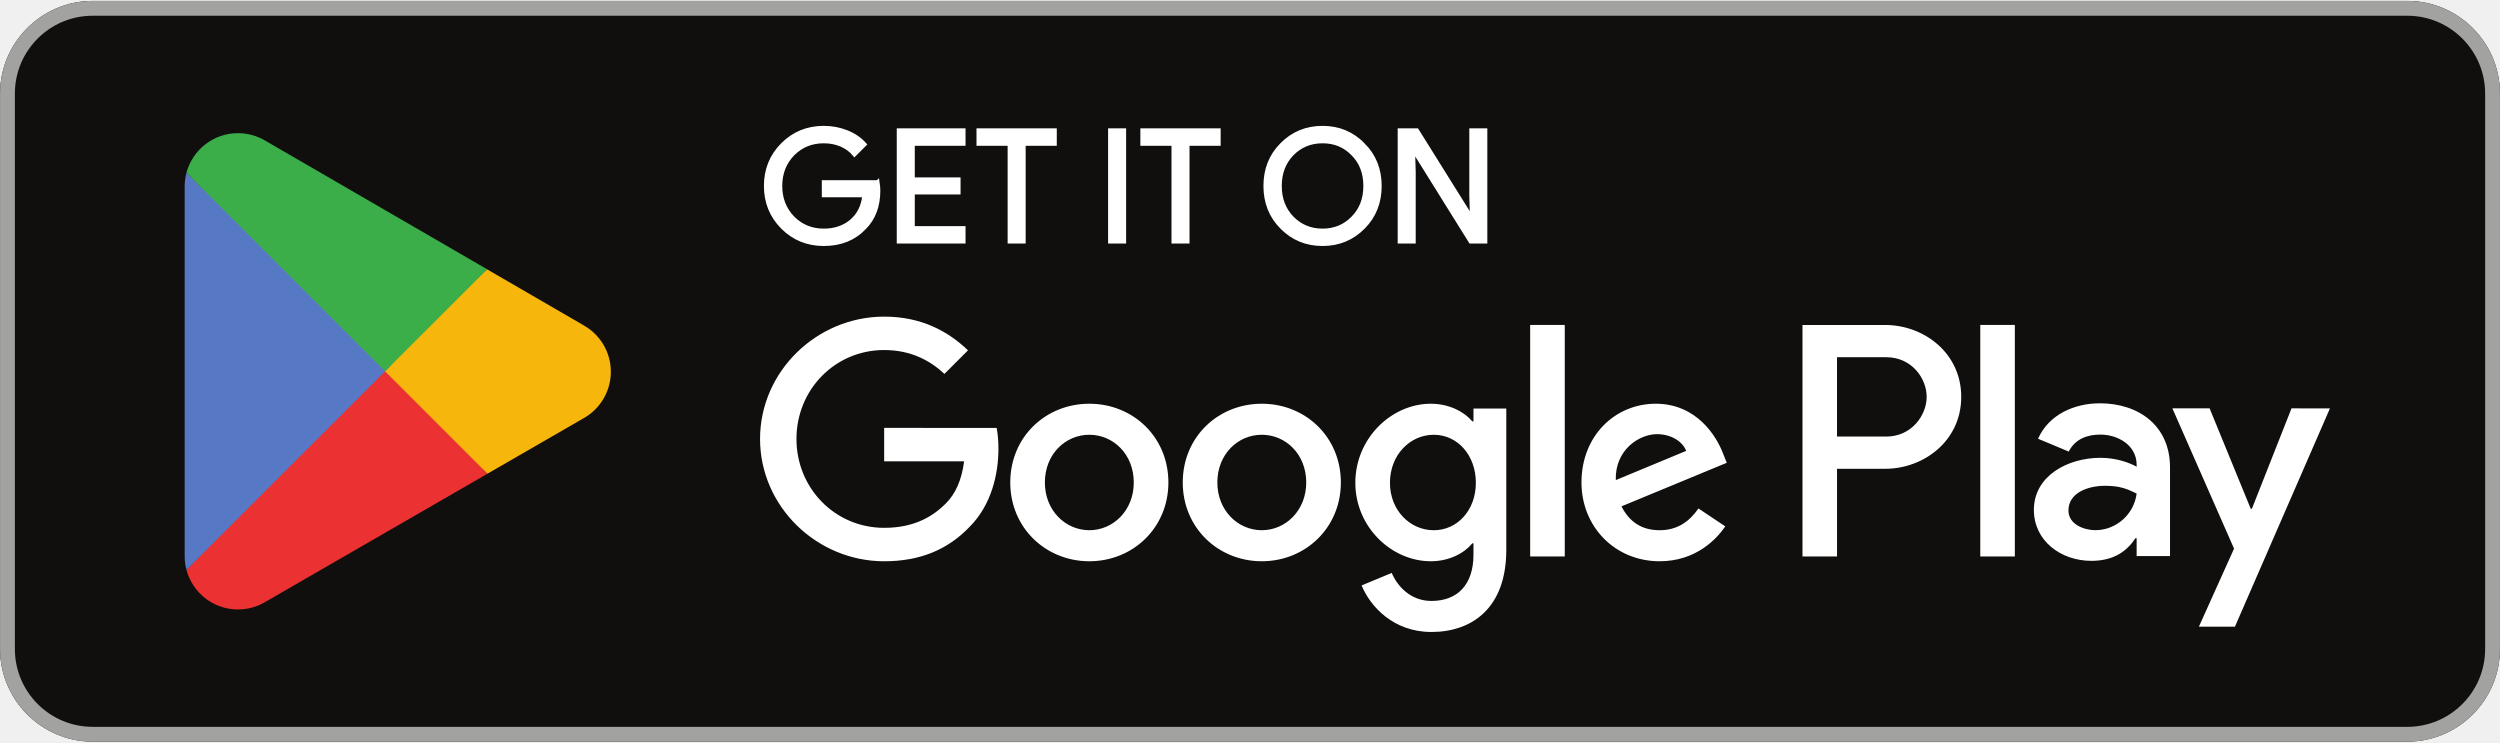
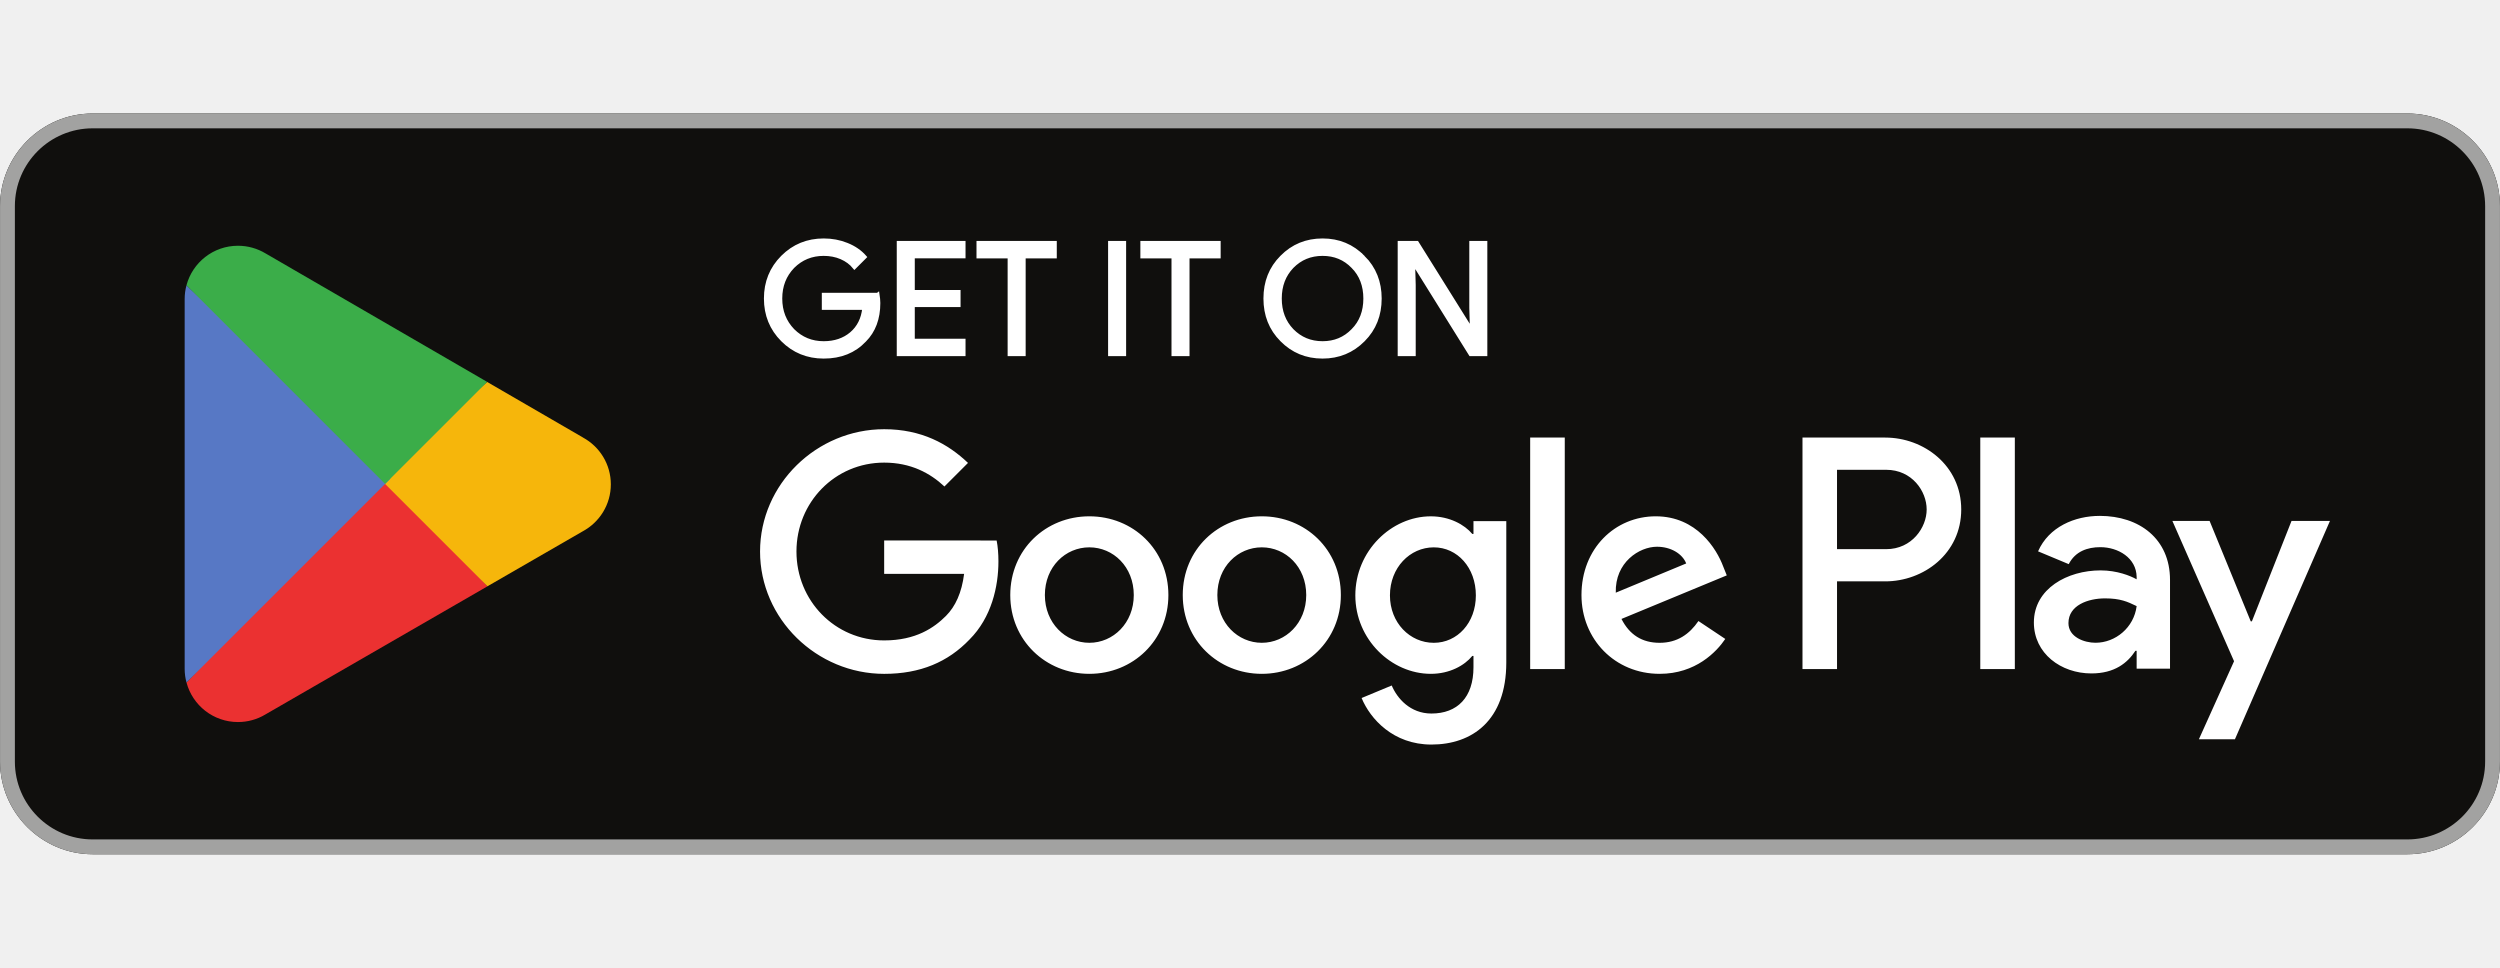
- <svg xmlns="http://www.w3.org/2000/svg" id="svg51" width="202" height="60" version="1.1" viewBox="0 0 180 53.333" xml:space="preserve">
+ <svg xmlns="http://www.w3.org/2000/svg" id="svg51" width="155" height="60" version="1.1" viewBox="0 0 180 53.333" xml:space="preserve">
  <path id="path11" d="m173.33 53.333h-166.66c-3.667 0-6.667-3-6.667-6.667v-39.999c0-3.667 3-6.667 6.667-6.667h166.66c3.667 0 6.667 3 6.667 6.667v39.999c0 3.667-3 6.667-6.667 6.667" fill="#100f0d" stroke-width=".133" />
  <path id="path13" d="m173.33 1e-3h-166.66c-3.667 0-6.667 3-6.667 6.667v39.999c0 3.667 3 6.667 6.667 6.667h166.66c3.667 0 6.667-3 6.667-6.667v-39.999c0-3.667-3-6.667-6.667-6.667zm0 1.066c3.088 0 5.6 2.513 5.6 5.6v39.999c0 3.088-2.512 5.6-5.6 5.6h-166.66c-3.088 0-5.599-2.513-5.599-5.6v-39.999c0-3.088 2.511-5.6 5.599-5.6h166.66" fill="#a2a2a1" stroke-width=".133" />
  <path id="path35" d="m142.58 40h2.488v-16.669h-2.488zm22.409-10.664-2.852 7.226h-0.085l-2.96-7.226h-2.68l4.44 10.1-2.532 5.619h2.595l6.841-15.718zm-14.11 8.771c-0.813 0-1.951-0.408-1.951-1.416 0-1.286 1.416-1.78 2.637-1.78 1.093 0 1.609 0.235 2.273 0.557-0.193 1.544-1.523 2.638-2.96 2.638zm0.301-9.135c-1.801 0-3.667 0.794-4.439 2.552l2.208 0.922c0.472-0.922 1.351-1.222 2.273-1.222 1.287 0 2.595 0.771 2.616 2.144v0.171c-0.451-0.257-1.416-0.643-2.595-0.643-2.381 0-4.804 1.308-4.804 3.752 0 2.23 1.952 3.667 4.139 3.667 1.672 0 2.596-0.751 3.173-1.63h0.087v1.287h2.403v-6.391c0-2.959-2.211-4.61-5.061-4.61zm-15.376 2.394h-3.539v-5.713h3.539c1.86 0 2.916 1.54 2.916 2.857 0 1.292-1.056 2.857-2.916 2.857zm-0.064-8.034h-5.961v16.669h2.487v-6.315h3.475c2.757 0 5.468-1.996 5.468-5.176 0-3.18-2.711-5.177-5.468-5.177zm-32.507 14.778c-1.719 0-3.157-1.44-3.157-3.415 0-1.998 1.438-3.458 3.157-3.458 1.697 0 3.029 1.46 3.029 3.458 0 1.975-1.332 3.415-3.029 3.415zm2.857-7.84h-0.086c-0.558-0.666-1.633-1.267-2.985-1.267-2.836 0-5.435 2.492-5.435 5.692 0 3.179 2.599 5.649 5.435 5.649 1.353 0 2.427-0.602 2.985-1.288h0.086v0.816c0 2.17-1.16 3.33-3.029 3.33-1.524 0-2.47-1.095-2.857-2.019l-2.169 0.902c0.622 1.503 2.276 3.351 5.026 3.351 2.922 0 5.392-1.719 5.392-5.908v-10.181h-2.363zm4.082 9.73h2.491v-16.669h-2.491zm6.164-5.499c-0.064-2.191 1.698-3.308 2.965-3.308 0.989 0 1.825 0.494 2.106 1.203zm7.733-1.891c-0.472-1.267-1.911-3.608-4.854-3.608-2.922 0-5.349 2.298-5.349 5.671 0 3.179 2.406 5.671 5.628 5.671 2.599 0 4.103-1.589 4.726-2.513l-1.933-1.289c-0.645 0.945-1.525 1.568-2.793 1.568-1.267 0-2.169-0.58-2.748-1.719l7.582-3.136zm-60.409-1.868v2.406h5.756c-0.172 1.353-0.623 2.341-1.31 3.029-0.838 0.837-2.148 1.761-4.446 1.761-3.544 0-6.315-2.857-6.315-6.401s2.771-6.401 6.315-6.401c1.912 0 3.308 0.752 4.339 1.719l1.697-1.697c-1.44-1.375-3.351-2.427-6.036-2.427-4.855 0-8.936 3.952-8.936 8.807 0 4.854 4.081 8.807 8.936 8.807 2.62 0 4.597-0.859 6.143-2.47 1.59-1.59 2.084-3.823 2.084-5.628 0-0.558-0.043-1.073-0.129-1.503zm14.772 7.367c-1.719 0-3.201-1.418-3.201-3.437 0-2.041 1.482-3.436 3.201-3.436 1.718 0 3.2 1.396 3.2 3.436 0 2.019-1.482 3.437-3.2 3.437zm0-9.107c-3.137 0-5.693 2.384-5.693 5.671 0 3.265 2.556 5.671 5.693 5.671 3.136 0 5.692-2.406 5.692-5.671 0-3.287-2.556-5.671-5.692-5.671zm12.417 9.107c-1.718 0-3.2-1.418-3.2-3.437 0-2.041 1.483-3.436 3.2-3.436 1.719 0 3.2 1.396 3.2 3.436 0 2.019-1.482 3.437-3.2 3.437zm0-9.107c-3.136 0-5.691 2.384-5.691 5.671 0 3.265 2.556 5.671 5.691 5.671 3.137 0 5.693-2.406 5.693-5.671 0-3.287-2.556-5.671-5.693-5.671" fill="#fff" stroke-width=".133" />
  <path id="path37" d="m27.622 25.899-14.194 15.066c5.34e-4 0.003 0.002 0.006 0.002 0.009 0.435 1.636 1.93 2.841 3.703 2.841 0.709 0 1.375-0.192 1.945-0.528l0.045-0.027 15.978-9.22-7.479-8.141" fill="#eb3131" stroke-width=".133" />
  <path id="path39" d="m41.983 23.334-0.014-0.009-6.898-3.999-7.772 6.916 7.799 7.798 6.862-3.959c1.203-0.649 2.02-1.918 2.02-3.38 0-1.452-0.806-2.714-1.997-3.365" fill="#f6b60b" stroke-width=".133" />
  <path id="path41" d="m13.426 12.37c-0.085 0.315-0.13 0.644-0.13 0.987v26.623c0 0.342 0.044 0.672 0.131 0.986l14.684-14.681-14.684-13.914" fill="#5778c5" stroke-width=".133" />
  <path id="path43" d="m27.727 26.668 7.347-7.345-15.96-9.253c-0.58-0.347-1.257-0.548-1.982-0.548-1.773 0-3.27 1.207-3.705 2.845-5.34e-4 0.002-5.34e-4 0.003-5.34e-4 0.004l14.3 14.298" fill="#3bad49" stroke-width=".133" />
  <path id="path33" d="m63.193 13.042h-3.889v0.963h2.915c-0.079 0.785-0.392 1.402-0.919 1.85-0.527 0.448-1.2 0.673-1.996 0.673-0.873 0-1.613-0.304-2.219-0.908-0.594-0.617-0.896-1.379-0.896-2.298 0-0.919 0.302-1.681 0.896-2.298 0.606-0.604 1.346-0.906 2.219-0.906 0.448 0 0.875 0.077 1.267 0.246 0.392 0.169 0.706 0.404 0.952 0.706l0.74-0.74c-0.335-0.381-0.76-0.673-1.288-0.885-0.527-0.213-1.077-0.315-1.671-0.315-1.165 0-2.152 0.404-2.958 1.21-0.806 0.808-1.21 1.804-1.21 2.981 0 1.177 0.404 2.175 1.21 2.981 0.806 0.806 1.794 1.21 2.958 1.21 1.223 0 2.198-0.392 2.948-1.188 0.66-0.662 0.998-1.558 0.998-2.679 0-0.19-0.023-0.392-0.056-0.604zm1.507-3.733v8.025h4.685v-0.985h-3.654v-2.546h3.296v-0.963h-3.296v-2.544h3.654v-0.988zm11.255 0.988v-0.988h-5.514v0.988h2.242v7.037h1.031v-7.037zm4.992-0.988h-1.031v8.025h1.031zm6.807 0.988v-0.988h-5.514v0.988h2.241v7.037h1.031v-7.037zm10.406 0.056c-0.796-0.819-1.771-1.223-2.935-1.223-1.167 0-2.142 0.404-2.937 1.21-0.796 0.796-1.187 1.794-1.187 2.981s0.392 2.185 1.187 2.981c0.796 0.806 1.771 1.21 2.937 1.21 1.154 0 2.139-0.404 2.935-1.21 0.796-0.796 1.187-1.794 1.187-2.981 0-1.177-0.392-2.173-1.187-2.969zm-5.133 0.671c0.594-0.604 1.323-0.906 2.198-0.906 0.873 0 1.602 0.302 2.185 0.906 0.594 0.594 0.885 1.369 0.885 2.298 0 0.931-0.292 1.704-0.885 2.298-0.583 0.604-1.312 0.908-2.185 0.908-0.875 0-1.604-0.304-2.198-0.908-0.581-0.606-0.873-1.367-0.873-2.298 0-0.929 0.292-1.692 0.873-2.298zm8.771 1.312-0.044-1.548h0.044l4.079 6.546h1.077v-8.025h-1.031v4.696l0.044 1.548h-0.044l-3.9-6.244h-1.256v8.025h1.031z" fill="#fff" stroke="#fff" stroke-miterlimit="10" stroke-width=".267" />
</svg>
